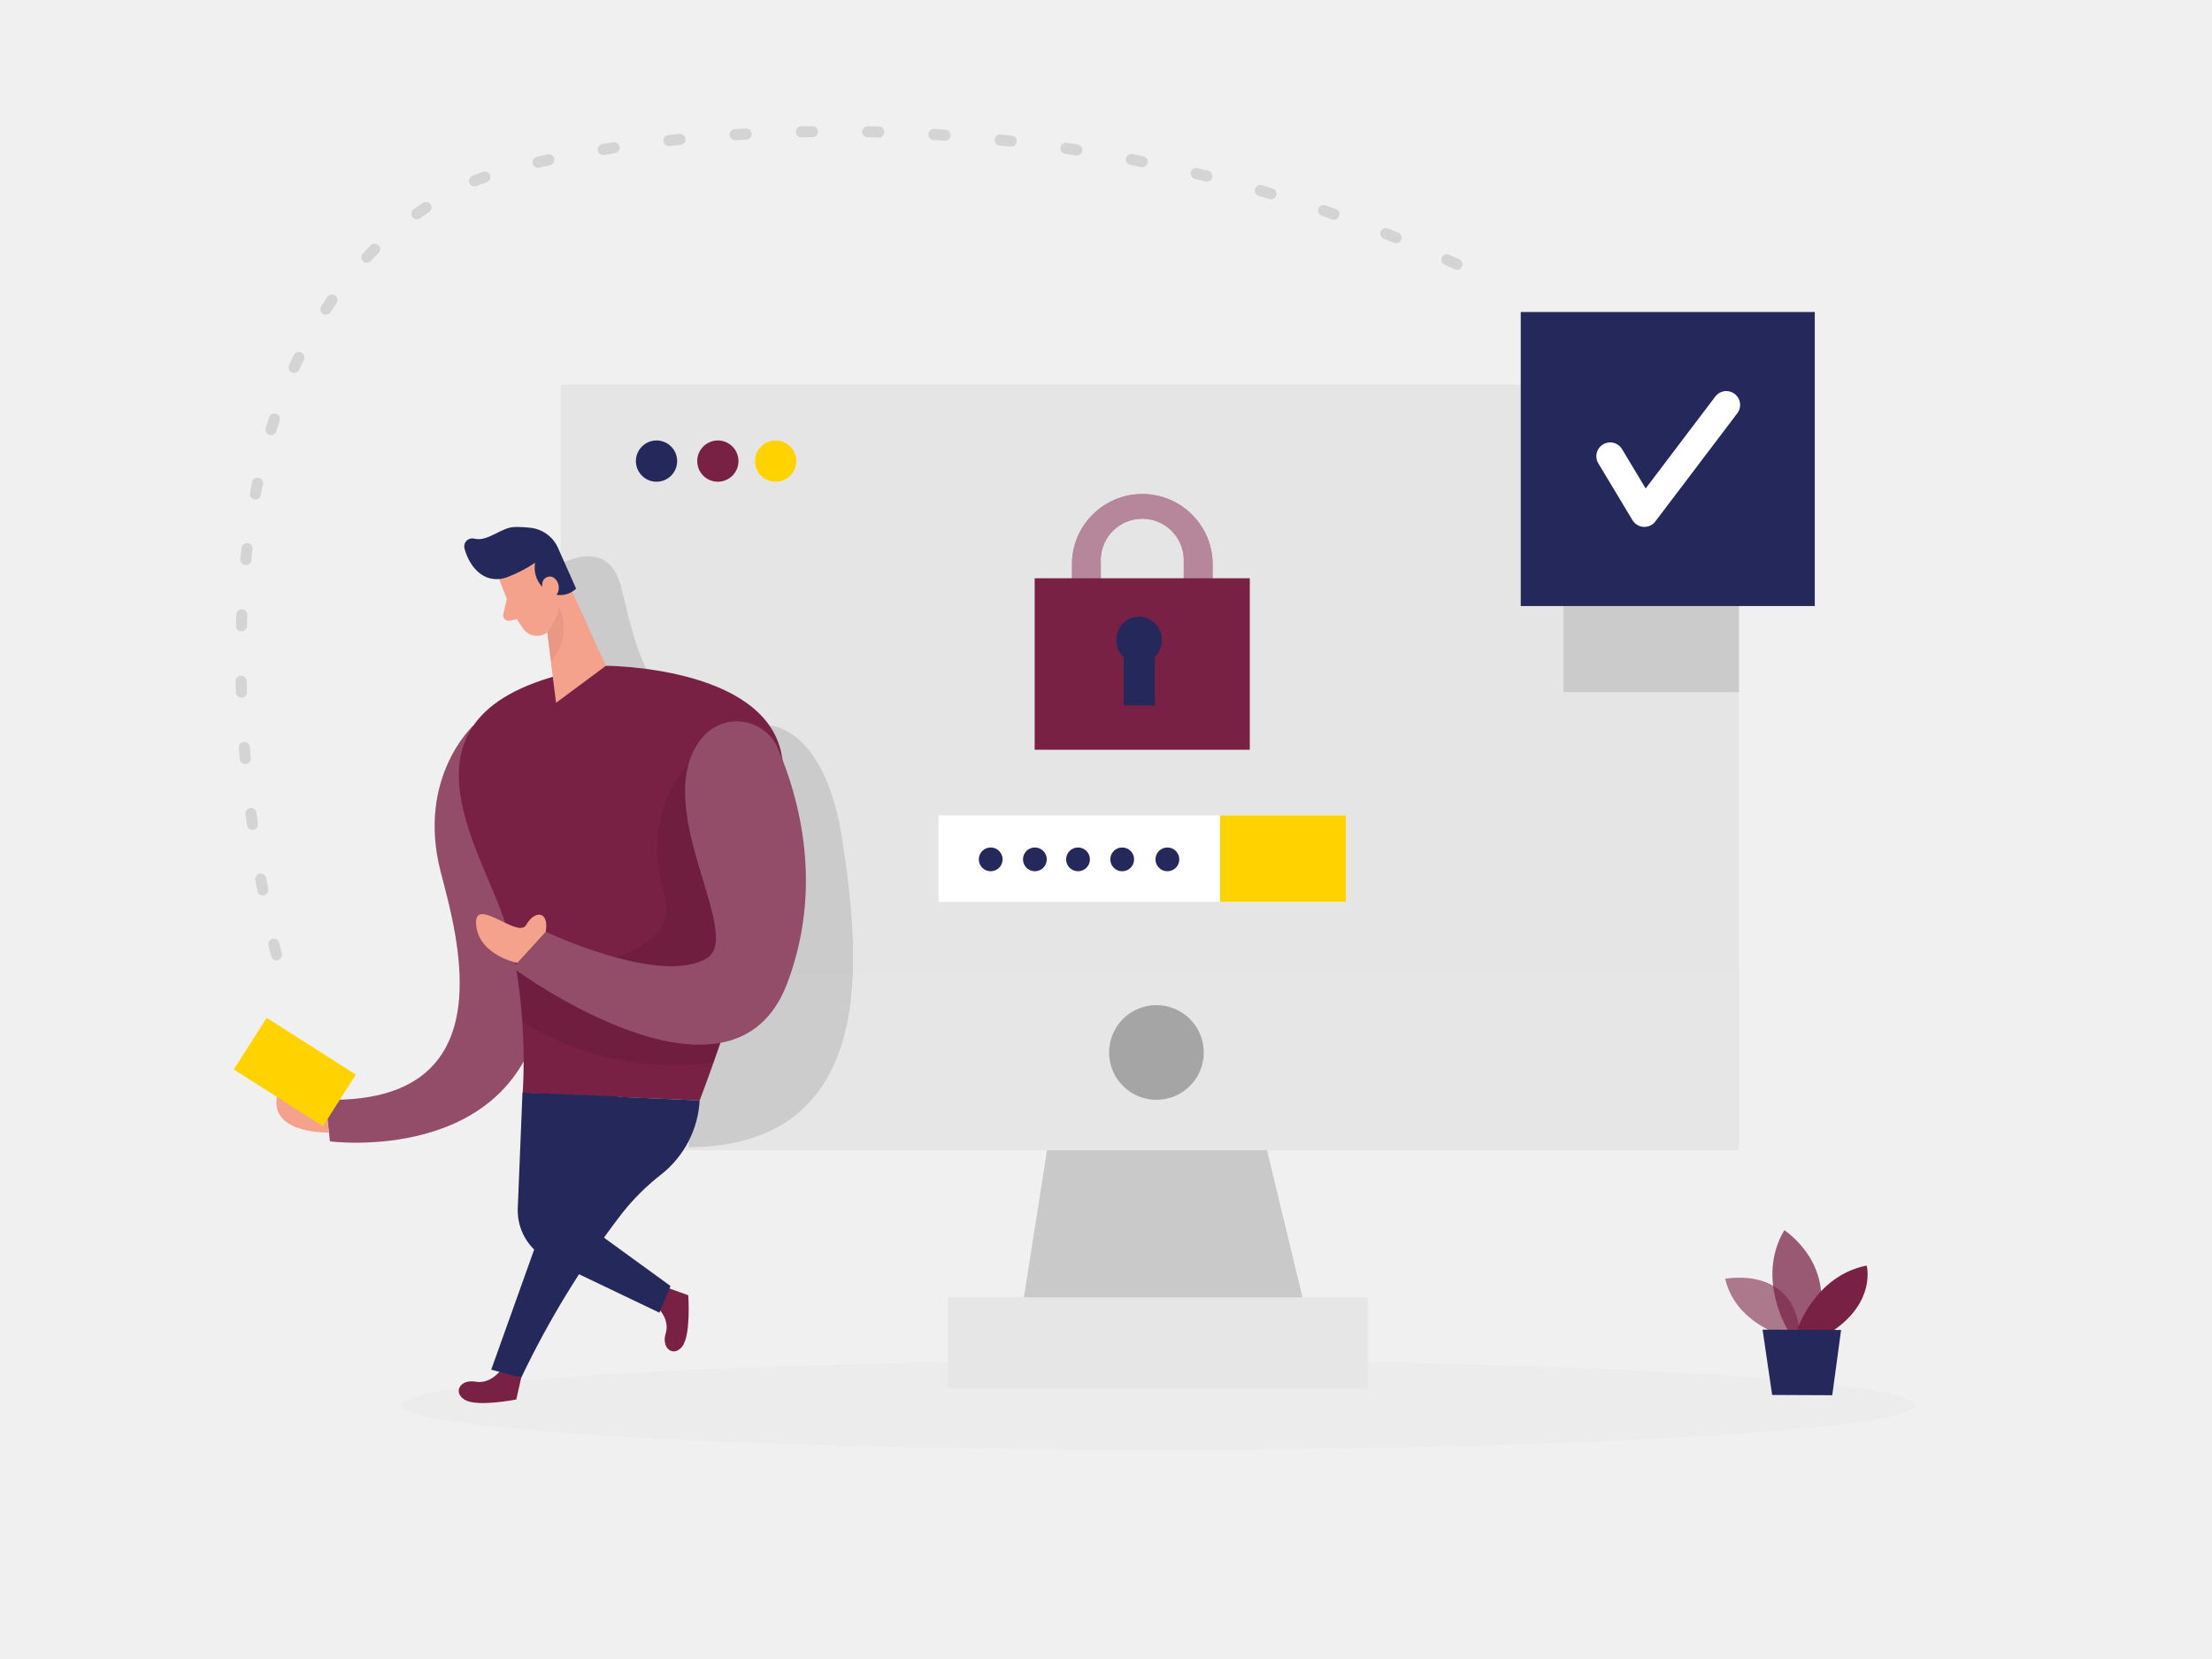
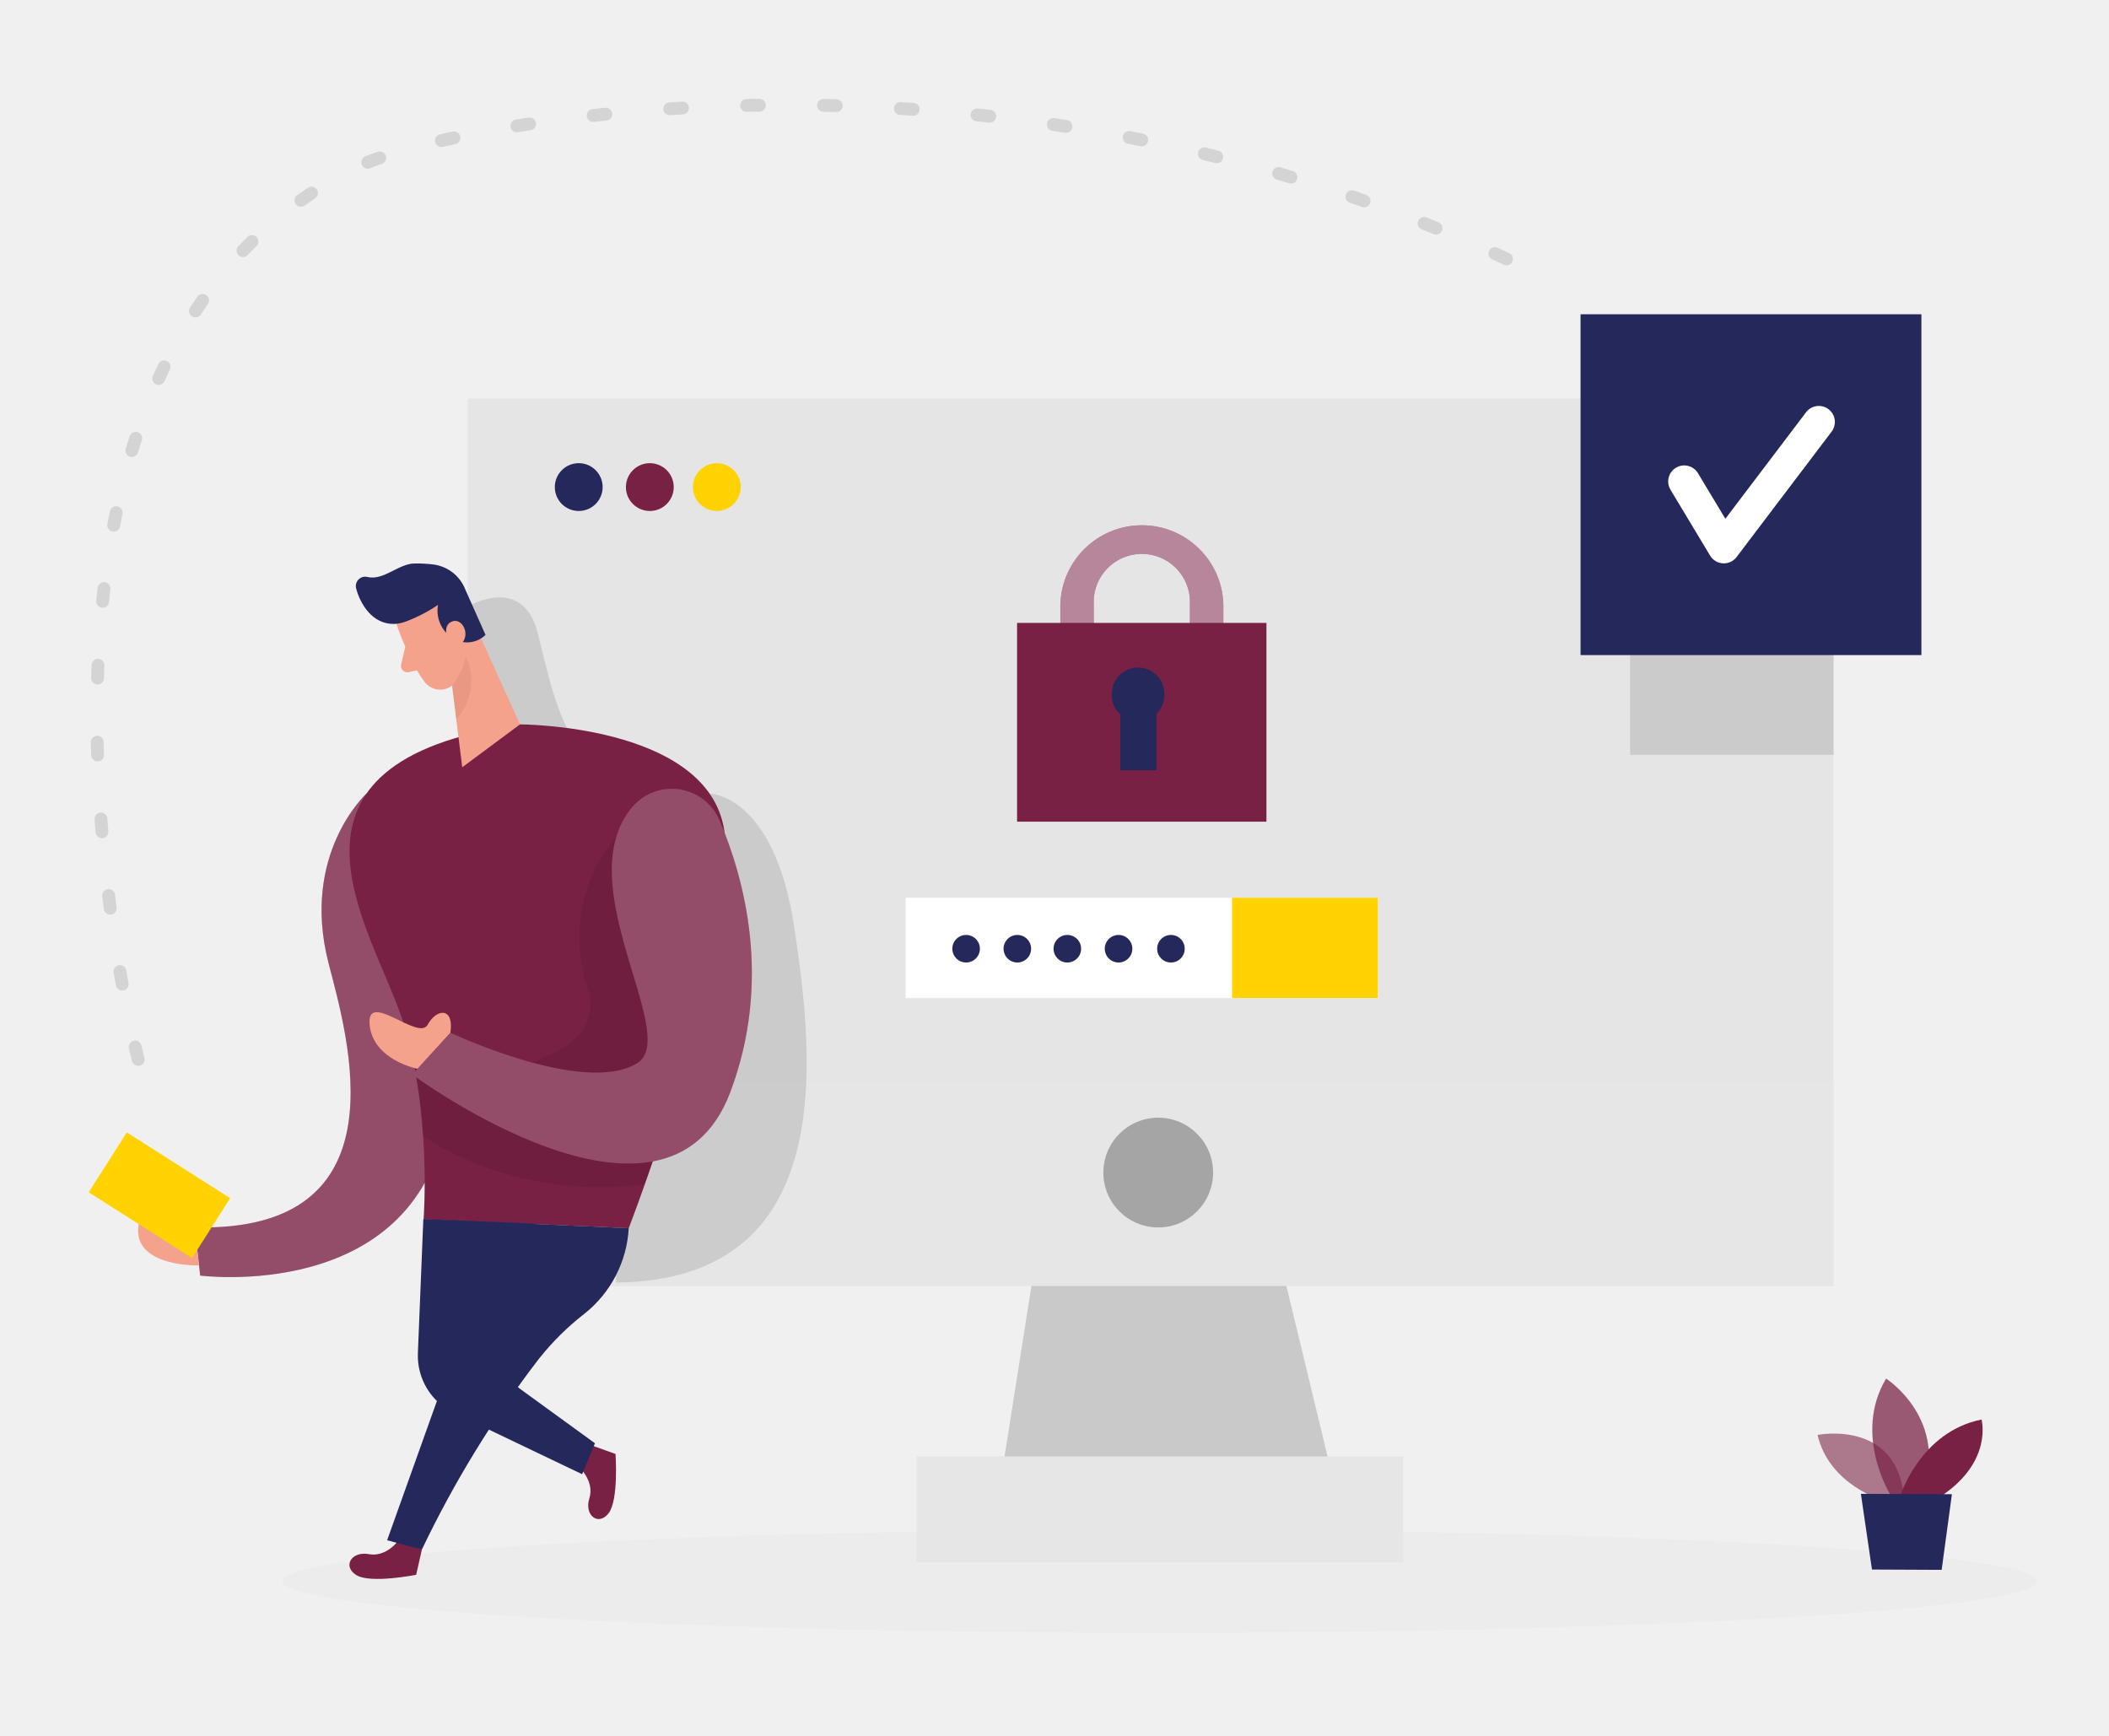
- <svg xmlns="http://www.w3.org/2000/svg" id="Layer_1" data-name="Layer 1" viewBox="0 0 400 300">
-   <path d="M85.61,131.19s-10.28,9.37-5.94,26.37c3,11.63,12.16,42.13-20.84,41.31l.84,7.52S92.74,210.72,98,182.56C104,150.73,85.61,131.19,85.61,131.19Z" fill="#782144" />
-   <path d="M85.61,131.19s-10.28,9.37-5.94,26.37c3,11.63,12.16,42.13-20.84,41.31l.84,7.52S92.74,210.72,98,182.56C104,150.73,85.61,131.19,85.61,131.19Z" fill="#fff" opacity="0.2" />
-   <rect x="101.39" y="69.57" width="213.07" height="138.44" fill="#c9c9c9" opacity="0.27" />
-   <polygon points="191.83 192.2 183.73 243.61 237.71 243.61 225.3 192.2 191.83 192.2" fill="#c9c9c9" />
-   <ellipse cx="209.37" cy="254.08" rx="136.85" ry="8.04" fill="#e6e6e6" opacity="0.45" />
-   <rect x="101.39" y="176.39" width="213.07" height="31.62" fill="#e6e6e6" />
-   <circle cx="209.12" cy="190.32" r="8.56" fill="#a5a5a5" />
-   <rect x="171.42" y="234.6" width="75.91" height="16.52" fill="#e6e6e6" />
-   <path d="M101.43,102s8.55-5.11,10.89,4.13,4.1,19.48,12.23,21.89-20.39-7.65-20.39-7.65Z" fill="#a5a5a5" opacity="0.4" />
-   <circle cx="118.72" cy="83.38" r="3.73" fill="#24285b" />
-   <circle cx="129.81" cy="83.38" r="3.73" fill="#782144" />
-   <circle cx="140.26" cy="83.38" r="3.73" fill="#ffd200" />
-   <path d="M90.63,247.68s-1.89,2.68-4.64,2.17-4.17,1.93-1.94,3.28,9.31-.06,9.31-.06l.89-3.93Z" fill="#782144" />
-   <path d="M139.12,131.19s10.06.05,13.21,20.78,6.92,55.15-27.78,55.51h0V182.85Z" fill="#a5a5a5" opacity="0.4" />
-   <path d="M109.56,120.4s28.38,0,31.72,15.75S126.52,199,126.52,199l-32-1.38s1.34-17.52-3.49-31.69S68.19,126.3,109.56,120.4Z" fill="#782144" />
-   <path d="M124.55,138.05s-9,9.07-4.46,23.44-26.73,14-26.73,14a91,91,0,0,1,1,9.07S108,194.81,129,192.18l1.26-3.6,5.39-13.24Z" opacity="0.08" />
-   <path d="M90.28,104.7s1.89,5.78,4.4,9.08a3.05,3.05,0,0,0,4.29.57,6.72,6.72,0,0,0,2.86-6.73l-.4-5.59a5.45,5.45,0,0,0-4.49-4.42C92.82,96.68,89,101.24,90.28,104.7Z" fill="#f4a28c" />
-   <polygon points="102.64 105.14 109.56 120.4 100.55 127.09 98.75 112.73 102.64 105.14" fill="#f4a28c" />
-   <path d="M91.77,104.35a24.65,24.65,0,0,0,5-2.59,5.05,5.05,0,0,0,2.18,5.11,4.12,4.12,0,0,0,5.23-.43L101,99.3a6.18,6.18,0,0,0-5-3.85,21.33,21.33,0,0,0-2.9-.15c-2.42,0-4.86,2.71-7.31,2.11A1.46,1.46,0,0,0,84,99.2c.61,2.32,2.46,5.59,5.92,5.53A5.87,5.87,0,0,0,91.77,104.35Z" fill="#24285b" />
-   <path d="M98.26,107s-.87-2.17.81-2.69,3,2.61.9,3.83Z" fill="#f4a28c" />
-   <path d="M91.66,108.28,91,111.1a1,1,0,0,0,1.15,1.16l2.31-.5Z" fill="#f4a28c" />
-   <path d="M99,114.35s2.06-2.83,2.07-4.66a8.94,8.94,0,0,1-1.43,9.89Z" fill="#ce8172" opacity="0.31" />
-   <path d="M127.16,133.19a8.1,8.1,0,0,1,13.54,2.21c3.83,9,8.22,25,1.66,42.38-10,26.57-49.62-2.76-49.62-2.76l6-6.5s20.84,9.85,29.11,4.73C134.71,169,116.87,145.14,127.16,133.19Z" fill="#782144" />
-   <path d="M127.16,133.19a8.1,8.1,0,0,1,13.54,2.21c3.83,9,8.22,25,1.66,42.38-10,26.57-49.62-2.76-49.62-2.76l6-6.5s20.84,9.85,29.11,4.73C134.71,169,116.87,145.14,127.16,133.19Z" fill="#fff" opacity="0.2" />
-   <path d="M93.56,174.13s-6.94-1.36-7.46-6.87,7.61,2.62,9.05,0,4.18-2.72,3.54,1.26Z" fill="#f4a28c" />
-   <path d="M118.78,236.28s2.44,2.19,1.6,4.86,1.41,4.38,3,2.33,1.08-9.25,1.08-9.25l-3.79-1.36Z" fill="#782144" />
-   <path d="M94.25,249.14l-5.42-1.46,15.33-42.88L98,197.73,126.52,199a18.31,18.31,0,0,1-6.87,13.31,41.73,41.73,0,0,0-7.13,7.05A166,166,0,0,0,94.25,249.14Z" fill="#24285b" />
-   <path d="M94.48,197.57l-.85,20.9a9.88,9.88,0,0,0,5.62,9.34l20,9.57,2-4.83-11.62-8.44a8.73,8.73,0,0,1-3.15-9.83l5.31-16Z" fill="#24285b" />
-   <path d="M219.26,113.87h-5.2V101.7a7.51,7.51,0,1,0-15,0v12.17h-5.21V101.7a12.72,12.72,0,0,1,25.43,0Z" fill="#782144" />
-   <path d="M219.26,113.87h-5.2V101.7a7.51,7.51,0,1,0-15,0v12.17h-5.21V101.7a12.72,12.72,0,0,1,25.43,0Z" fill="#fff" opacity="0.46" />
-   <rect x="187.1" y="104.57" width="38.9" height="31.01" fill="#782144" />
-   <path d="M210.08,115.84a4.11,4.11,0,1,0-8.21,0,4,4,0,0,0,1.33,3v8.72h5.64v-8.78A4.13,4.13,0,0,0,210.08,115.84Z" fill="#24285b" />
-   <rect x="169.71" y="147.45" width="73.67" height="15.64" fill="#fff" />
-   <rect x="220.64" y="147.45" width="22.74" height="15.64" fill="#ffd200" />
-   <circle cx="179.15" cy="155.4" r="2.15" fill="#24285b" />
-   <circle cx="187.14" cy="155.4" r="2.15" fill="#24285b" />
-   <circle cx="194.94" cy="155.4" r="2.15" fill="#24285b" />
-   <circle cx="202.93" cy="155.4" r="2.15" fill="#24285b" />
-   <circle cx="211.1" cy="155.4" r="2.15" fill="#24285b" />
-   <path d="M59.49,204.81s-10,.28-9.49-5.86,8.83-.08,8.83-.08Z" fill="#f4a28c" />
-   <rect x="47.78" y="184.3" width="11.07" height="19.11" transform="translate(-138.85 134.73) rotate(-57.52)" fill="#ffd200" />
-   <rect x="282.73" y="107.99" width="31.74" height="17.16" fill="#a5a5a5" opacity="0.4" />
-   <path d="M50,172.67S21.64,64.48,84,33.5c14.08-7,103.19-25,187.38,18.17" fill="none" stroke="#000" stroke-linecap="round" stroke-linejoin="round" stroke-width="2" stroke-dasharray="2 10" opacity="0.12" />
-   <path d="M322.33,241.51s-8.51-2.33-10.36-10.26c0,0,13.19-2.66,13.56,11Z" fill="#782144" opacity="0.58" />
-   <path d="M323.38,240.66s-5.95-9.4-.72-18.2c0,0,10,6.37,5.58,18.22Z" fill="#782144" opacity="0.73" />
-   <path d="M324.91,240.67s3.14-9.93,12.64-11.82c0,0,1.79,6.45-6.15,11.84Z" fill="#782144" />
-   <polygon points="318.73 240.44 320.46 252.25 331.33 252.3 332.93 240.5 318.73 240.44" fill="#24285b" />
-   <rect x="275" y="56.42" width="53.17" height="53.17" fill="#24285b" />
-   <polyline points="291.17 82.5 297.35 92.78 312.17 73.22" fill="none" stroke="#fff" stroke-linecap="round" stroke-linejoin="round" stroke-width="5" />
+ <svg xmlns="http://www.w3.org/2000/svg" height="270.774" width="328.994" version="1.1" viewBox="0 0 328.994 270.774" data-name="Layer 1" id="Layer_1">
+   <defs id="defs1125" />
+   <path id="path1024" fill="#782144" d="m 57.169,123.798 c 0,0 -10.28,9.37 -5.94,26.37 3,11.63 12.16,42.13 -20.84,41.31 l 0.84,7.52 c 0,0 33.07,4.33 38.33,-23.83 6,-31.83 -12.39,-51.37 -12.39,-51.37 z" />
+   <path id="path1026" opacity="0.2" fill="#ffffff" d="m 57.169,123.798 c 0,0 -10.28,9.37 -5.94,26.37 3,11.63 12.16,42.13 -20.84,41.31 l 0.84,7.52 c 0,0 33.07,4.33 38.33,-23.83 6,-31.83 -12.39,-51.37 -12.39,-51.37 z" />
+   <rect id="rect1028" opacity="0.27" fill="#c9c9c9" height="138.44" width="213.07" y="62.178" x="72.949" />
+   <polygon transform="translate(-28.44115,-7.392078)" id="polygon1030" fill="#c9c9c9" points="237.71,243.61 225.3,192.2 191.83,192.2 183.73,243.61 " />
+   <ellipse id="ellipse1032" opacity="0.45" fill="#e6e6e6" ry="8.04" rx="136.85" cy="246.688" cx="180.929" />
+   <rect id="rect1034" fill="#e6e6e6" height="31.62" width="213.07" y="168.998" x="72.949" />
+   <circle id="circle1036" fill="#a5a5a5" r="8.56" cy="182.928" cx="180.679" />
+   <rect id="rect1038" fill="#e6e6e6" height="16.52" width="75.91" y="227.208" x="142.979" />
+   <path id="path1040" opacity="0.4" fill="#a5a5a5" d="m 72.989,94.608 c 0,0 8.55,-5.11 10.89,4.13 2.34,9.24 4.1,19.48 12.23,21.89 8.13,2.41 -20.39,-7.65 -20.39,-7.65 z" />
+   <circle id="circle1042" fill="#24285b" r="3.73" cy="75.988" cx="90.279" />
+   <circle id="circle1044" fill="#782144" r="3.73" cy="75.988" cx="101.369" />
+   <circle id="circle1046" fill="#ffd200" r="3.73" cy="75.988" cx="111.819" />
+   <path id="path1048" fill="#782144" d="m 62.189,240.288 c 0,0 -1.89,2.68 -4.64,2.17 -2.75,-0.51 -4.17,1.93 -1.94,3.28 2.23,1.35 9.31,-0.06 9.31,-0.06 l 0.89,-3.93 z" />
+   <path id="path1050" opacity="0.4" fill="#a5a5a5" d="m 110.679,123.798 c 0,0 10.06,0.05 13.21,20.78 3.15,20.73 6.92,55.15 -27.78,55.51 v 0 -24.63 z" />
+   <path id="path1052" fill="#782144" d="m 81.119,113.008 c 0,0 28.38,0 31.72,15.75 3.34,15.75 -14.76,62.85 -14.76,62.85 l -32,-1.38 c 0,0 1.34,-17.52 -3.49,-31.69 -4.83,-14.17 -22.84,-39.63 18.53,-45.53 z" />
+   <path id="path1054" opacity="0.08" d="m 96.109,130.658 c 0,0 -9,9.07 -4.46,23.44 4.54,14.37 -26.73,14 -26.73,14 a 91,91 0 0 1 1,9.07 c 0,0 13.64,10.25 34.64,7.62 l 1.26,-3.6 5.39,-13.24 z" />
+   <path id="path1056" fill="#f4a28c" d="m 61.839,97.308 c 0,0 1.89,5.78 4.4,9.08 a 3.05,3.05 0 0 0 4.29,0.57 6.72,6.72 0 0 0 2.86,-6.73 l -0.4,-5.59 a 5.45,5.45 0 0 0 -4.49,-4.42 c -4.12,-0.93 -7.94,3.63 -6.66,7.09 z" />
+   <polygon transform="translate(-28.44115,-7.392078)" id="polygon1058" fill="#f4a28c" points="100.55,127.09 98.75,112.73 102.64,105.14 109.56,120.4 " />
+   <path id="path1060" fill="#24285b" d="m 63.329,96.958 a 24.65,24.65 0 0 0 5,-2.59 5.05,5.05 0 0 0 2.18,5.11 4.12,4.12 0 0 0 5.23,-0.43 l -3.18,-7.14 a 6.18,6.18 0 0 0 -5,-3.85 21.33,21.33 0 0 0 -2.9,-0.15 c -2.42,0 -4.86,2.71 -7.31,2.11 a 1.46,1.46 0 0 0 -1.79,1.79 c 0.61,2.32 2.46,5.59 5.92,5.53 a 5.87,5.87 0 0 0 1.85,-0.38 z" />
+   <path id="path1062" fill="#f4a28c" d="m 69.819,99.608 c 0,0 -0.87,-2.17 0.81,-2.69 1.68,-0.52 3,2.61 0.9,3.83 z" />
+   <path id="path1064" fill="#f4a28c" d="m 63.219,100.888 -0.66,2.82 a 1,1 0 0 0 1.15,1.16 l 2.31,-0.5 z" />
+   <path id="path1066" opacity="0.31" fill="#ce8172" d="m 70.559,106.958 c 0,0 2.06,-2.83 2.07,-4.66 a 8.94,8.94 0 0 1 -1.43,9.89 z" />
+   <path id="path1068" fill="#782144" d="m 98.719,125.798 a 8.1,8.1 0 0 1 13.54,2.21 c 3.83,9 8.22,25 1.66,42.38 -10,26.57 -49.62,-2.76 -49.62,-2.76 l 6,-6.5 c 0,0 20.84,9.85 29.11,4.73 6.86,-4.25 -10.98,-28.11 -0.69,-40.06 z" />
+   <path id="path1070" opacity="0.2" fill="#ffffff" d="m 98.719,125.798 a 8.1,8.1 0 0 1 13.54,2.21 c 3.83,9 8.22,25 1.66,42.38 -10,26.57 -49.62,-2.76 -49.62,-2.76 l 6,-6.5 c 0,0 20.84,9.85 29.11,4.73 6.86,-4.25 -10.98,-28.11 -0.69,-40.06 z" />
+   <path id="path1072" fill="#f4a28c" d="m 65.119,166.738 c 0,0 -6.94,-1.36 -7.46,-6.87 -0.52,-5.51 7.61,2.62 9.05,0 1.44,-2.62 4.18,-2.72 3.54,1.26 z" />
+   <path id="path1074" fill="#782144" d="m 90.339,228.888 c 0,0 2.44,2.19 1.6,4.86 -0.84,2.67 1.41,4.38 3,2.33 1.59,-2.05 1.08,-9.25 1.08,-9.25 l -3.79,-1.36 z" />
+   <path id="path1076" fill="#24285b" d="m 65.809,241.748 -5.42,-1.46 15.33,-42.88 -6.16,-7.07 28.52,1.27 a 18.31,18.31 0 0 1 -6.87,13.31 41.73,41.73 0 0 0 -7.13,7.05 166,166 0 0 0 -18.27,29.78 z" />
+   <path id="path1078" fill="#24285b" d="m 66.039,190.178 -0.85,20.9 a 9.88,9.88 0 0 0 5.62,9.34 l 20,9.57 2,-4.83 -11.62,-8.44 a 8.73,8.73 0 0 1 -3.15,-9.83 l 5.31,-16 z" />
+   <path id="path1080" fill="#782144" d="m 190.819,106.478 h -5.2 V 94.308 a 7.51,7.51 0 1 0 -15,0 v 12.17 h -5.21 V 94.308 a 12.72,12.72 0 0 1 25.43,0 z" />
+   <path id="path1082" opacity="0.46" fill="#ffffff" d="m 190.819,106.478 h -5.2 V 94.308 a 7.51,7.51 0 1 0 -15,0 v 12.17 h -5.21 V 94.308 a 12.72,12.72 0 0 1 25.43,0 z" />
+   <rect id="rect1084" fill="#782144" height="31.01" width="38.9" y="97.178" x="158.659" />
+   <path id="path1086" fill="#24285b" d="m 181.639,108.448 a 4.11,4.11 0 1 0 -8.21,0 4,4 0 0 0 1.33,3 v 8.72 h 5.64 v -8.78 a 4.13,4.13 0 0 0 1.24,-2.94 z" />
+   <rect id="rect1088" fill="#ffffff" height="15.64" width="73.67" y="140.058" x="141.269" />
+   <rect id="rect1090" fill="#ffd200" height="15.64" width="22.74" y="140.058" x="192.199" />
+   <circle id="circle1092" fill="#24285b" r="2.15" cy="148.008" cx="150.709" />
+   <circle id="circle1094" fill="#24285b" r="2.15" cy="148.008" cx="158.699" />
+   <circle id="circle1096" fill="#24285b" r="2.15" cy="148.008" cx="166.499" />
+   <circle id="circle1098" fill="#24285b" r="2.15" cy="148.008" cx="174.489" />
+   <circle id="circle1100" fill="#24285b" r="2.15" cy="148.008" cx="182.659" />
+   <path id="path1102" fill="#f4a28c" d="m 31.049,197.418 c 0,0 -10,0.28 -9.49,-5.86 0.51,-6.14 8.83,-0.08 8.83,-0.08 z" />
+   <rect id="rect1104" fill="#ffd200" transform="rotate(-57.52)" height="19.11" width="11.07" y="111.558" x="-149.476" />
+   <rect id="rect1106" opacity="0.4" fill="#a5a5a5" height="17.16" width="31.74" y="100.598" x="254.289" />
+   <path id="path1108" opacity="0.12" stroke-dasharray="2, 10" stroke-width="2" stroke-linejoin="round" stroke-linecap="round" stroke="#000000" fill="none" d="m 21.559,165.278 c 0,0 -28.36,-108.19 34,-139.17 14.08,-7 103.19,-25 187.38,18.17" />
+   <path id="path1110" opacity="0.58" fill="#782144" d="m 293.889,234.118 c 0,0 -8.51,-2.33 -10.36,-10.26 0,0 13.19,-2.66 13.56,11 z" />
+   <path id="path1112" opacity="0.73" fill="#782144" d="m 294.939,233.268 c 0,0 -5.95,-9.4 -0.72,-18.2 0,0 10,6.37 5.58,18.22 z" />
+   <path id="path1114" fill="#782144" d="m 296.469,233.278 c 0,0 3.14,-9.93 12.64,-11.82 0,0 1.79,6.45 -6.15,11.84 z" />
+   <polygon transform="translate(-28.44115,-7.392078)" id="polygon1116" fill="#24285b" points="331.33,252.3 332.93,240.5 318.73,240.44 320.46,252.25 " />
+   <rect id="rect1118" fill="#24285b" height="53.17" width="53.17" y="49.028" x="246.559" />
+   <polyline transform="translate(-28.44115,-7.392078)" id="polyline1120" stroke-width="5" stroke-linejoin="round" stroke-linecap="round" stroke="#ffffff" fill="none" points="291.17 82.5 297.35 92.78 312.17 73.22" />
</svg>
